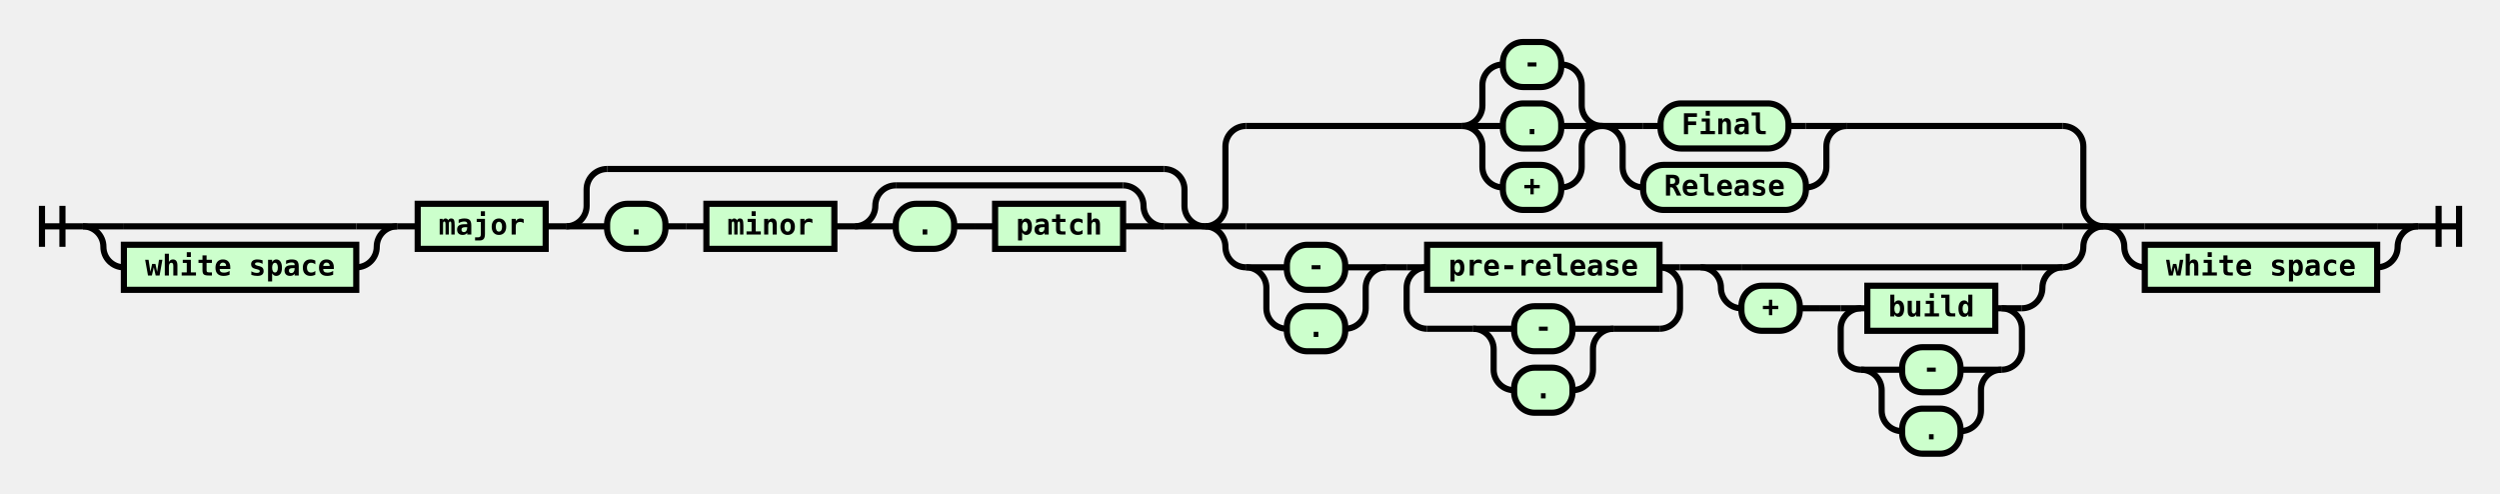
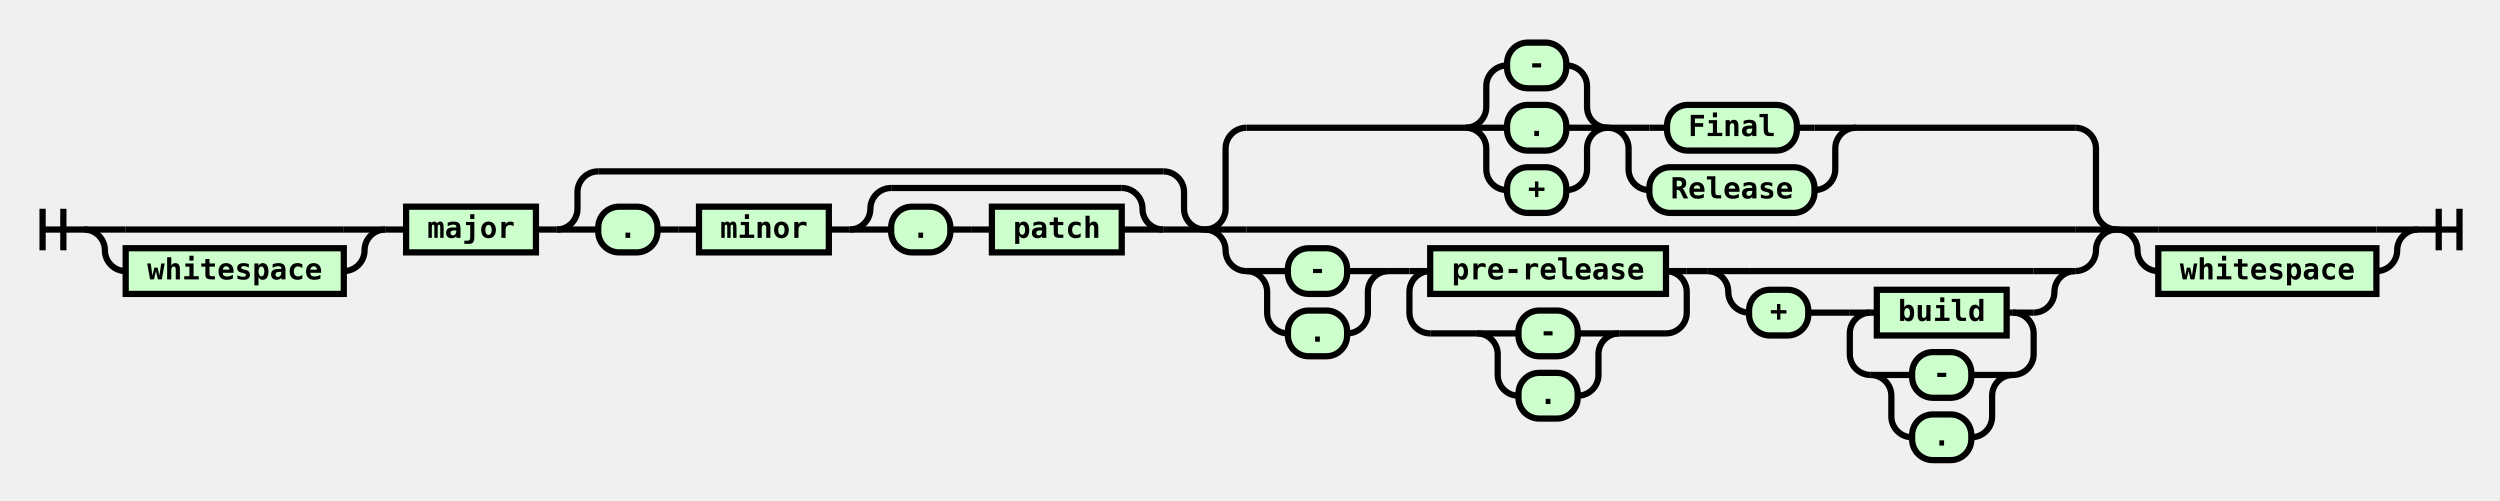
- <svg xmlns="http://www.w3.org/2000/svg" class="railroad-diagram" width="1220.5" height="241" viewBox="0 0 1220.5 241">
+ <svg xmlns="http://www.w3.org/2000/svg" class="railroad-diagram" width="1203.5" height="241" viewBox="0 0 1203.5 241">
  <g transform="translate(.5 .5)">
    <g>
      <path d="M20 100v20m10 -20v20m-10 -10h20" />
    </g>
    <g>
      <path d="M40 110h0" />
-       <path d="M193.5 110h0" />
+       <path d="M185 110h0" />
      <path d="M40 110h20" />
      <g>
-         <path d="M60 110h113.5" />
-       </g>
-       <path d="M173.5 110h20" />
+         <path d="M60 110h105" />
+       </g>
+       <path d="M165 110h20" />
      <path d="M40 110a10 10 0 0 1 10 10v0a10 10 0 0 0 10 10" />
      <g class="non-terminal ">
        <path d="M60 130h0" />
-         <path d="M173.5 130h0" />
-         <rect x="60" y="119" width="113.5" height="22" />
-         <text x="116.75" y="134">white space</text>
-       </g>
-       <path d="M173.5 130a10 10 0 0 0 10 -10v0a10 10 0 0 1 10 -10" />
-     </g>
-     <path d="M193.5 110h10" />
+         <path d="M165 130h0" />
+         <rect x="60" y="119" width="105" height="22" />
+         <text x="112.5" y="134">whitespace</text>
+       </g>
+       <path d="M165 130a10 10 0 0 0 10 -10v0a10 10 0 0 1 10 -10" />
+     </g>
+     <path d="M185 110h10" />
    <g class="non-terminal ">
-       <path d="M203.5 110h0" />
-       <path d="M266 110h0" />
-       <rect x="203.5" y="99" width="62.5" height="22" />
-       <text x="234.75" y="114">major</text>
-     </g>
-     <path d="M266 110h10" />
-     <g>
-       <path d="M276 110h0" />
-       <path d="M588 110h0" />
-       <path d="M276 110a10 10 0 0 0 10 -10v-8a10 10 0 0 1 10 -10" />
-       <g>
-         <path d="M296 82h272" />
-       </g>
-       <path d="M568 82a10 10 0 0 1 10 10v8a10 10 0 0 0 10 10" />
-       <path d="M276 110h20" />
-       <g>
-         <path d="M296 110h0" />
-         <path d="M568 110h0" />
+       <path d="M195 110h0" />
+       <path d="M257.5 110h0" />
+       <rect x="195" y="99" width="62.5" height="22" />
+       <text x="226.25" y="114">major</text>
+     </g>
+     <path d="M257.5 110h10" />
+     <g>
+       <path d="M267.5 110h0" />
+       <path d="M579.5 110h0" />
+       <path d="M267.5 110a10 10 0 0 0 10 -10v-8a10 10 0 0 1 10 -10" />
+       <g>
+         <path d="M287.5 82h272" />
+       </g>
+       <path d="M559.5 82a10 10 0 0 1 10 10v8a10 10 0 0 0 10 10" />
+       <path d="M267.5 110h20" />
+       <g>
+         <path d="M287.5 110h0" />
+         <path d="M559.5 110h0" />
        <g class="terminal ">
-           <path d="M296 110h0" />
-           <path d="M324.5 110h0" />
-           <rect x="296" y="99" width="28.5" height="22" rx="10" ry="10" />
-           <text x="310.25" y="114">.</text>
-         </g>
-         <path d="M324.5 110h10" />
-         <path d="M334.5 110h10" />
+           <path d="M287.5 110h0" />
+           <path d="M316 110h0" />
+           <rect x="287.5" y="99" width="28.5" height="22" rx="10" ry="10" />
+           <text x="301.75" y="114">.</text>
+         </g>
+         <path d="M316 110h10" />
+         <path d="M326 110h10" />
        <g class="non-terminal ">
-           <path d="M344.5 110h0" />
-           <path d="M407 110h0" />
-           <rect x="344.5" y="99" width="62.5" height="22" />
-           <text x="375.75" y="114">minor</text>
-         </g>
-         <path d="M407 110h10" />
-         <g>
-           <path d="M417 110h0" />
-           <path d="M568 110h0" />
-           <path d="M417 110a10 10 0 0 0 10 -10v0a10 10 0 0 1 10 -10" />
-           <g>
-             <path d="M437 90h111" />
-           </g>
-           <path d="M548 90a10 10 0 0 1 10 10v0a10 10 0 0 0 10 10" />
-           <path d="M417 110h20" />
-           <g>
-             <path d="M437 110h0" />
-             <path d="M548 110h0" />
+           <path d="M336 110h0" />
+           <path d="M398.5 110h0" />
+           <rect x="336" y="99" width="62.5" height="22" />
+           <text x="367.25" y="114">minor</text>
+         </g>
+         <path d="M398.5 110h10" />
+         <g>
+           <path d="M408.5 110h0" />
+           <path d="M559.5 110h0" />
+           <path d="M408.5 110a10 10 0 0 0 10 -10v0a10 10 0 0 1 10 -10" />
+           <g>
+             <path d="M428.5 90h111" />
+           </g>
+           <path d="M539.5 90a10 10 0 0 1 10 10v0a10 10 0 0 0 10 10" />
+           <path d="M408.5 110h20" />
+           <g>
+             <path d="M428.5 110h0" />
+             <path d="M539.5 110h0" />
            <g class="terminal ">
-               <path d="M437 110h0" />
-               <path d="M465.5 110h0" />
-               <rect x="437" y="99" width="28.5" height="22" rx="10" ry="10" />
-               <text x="451.25" y="114">.</text>
-             </g>
-             <path d="M465.5 110h10" />
-             <path d="M475.5 110h10" />
+               <path d="M428.5 110h0" />
+               <path d="M457 110h0" />
+               <rect x="428.5" y="99" width="28.5" height="22" rx="10" ry="10" />
+               <text x="442.75" y="114">.</text>
+             </g>
+             <path d="M457 110h10" />
+             <path d="M467 110h10" />
            <g class="non-terminal ">
-               <path d="M485.5 110h0" />
-               <path d="M548 110h0" />
-               <rect x="485.5" y="99" width="62.5" height="22" />
-               <text x="516.75" y="114">patch</text>
-             </g>
-           </g>
-           <path d="M548 110h20" />
-         </g>
-       </g>
-       <path d="M568 110h20" />
-     </g>
-     <g>
-       <path d="M588 110h0" />
-       <path d="M1027 110h0" />
-       <path d="M588 110a10 10 0 0 0 10 -10v-29a10 10 0 0 1 10 -10" />
-       <g>
-         <path d="M608 61h105.5" />
-         <path d="M901.5 61h105.5" />
-         <g>
-           <path d="M713.5 61h0" />
-           <path d="M782 61h0" />
-           <path d="M713.5 61a10 10 0 0 0 10 -10v-10a10 10 0 0 1 10 -10" />
-           <g class="terminal ">
-             <path d="M733.5 31h0" />
-             <path d="M762 31h0" />
-             <rect x="733.5" y="20" width="28.5" height="22" rx="10" ry="10" />
-             <text x="747.75" y="35">-</text>
-           </g>
-           <path d="M762 31a10 10 0 0 1 10 10v10a10 10 0 0 0 10 10" />
-           <path d="M713.5 61h20" />
-           <g class="terminal ">
-             <path d="M733.5 61h0" />
-             <path d="M762 61h0" />
-             <rect x="733.5" y="50" width="28.5" height="22" rx="10" ry="10" />
-             <text x="747.75" y="65">.</text>
-           </g>
-           <path d="M762 61h20" />
-           <path d="M713.5 61a10 10 0 0 1 10 10v10a10 10 0 0 0 10 10" />
-           <g class="terminal ">
-             <path d="M733.5 91h0" />
-             <path d="M762 91h0" />
-             <rect x="733.5" y="80" width="28.5" height="22" rx="10" ry="10" />
-             <text x="747.75" y="95">+</text>
-           </g>
-           <path d="M762 91a10 10 0 0 0 10 -10v-10a10 10 0 0 1 10 -10" />
-         </g>
-         <g>
-           <path d="M782 61h0" />
-           <path d="M901.5 61h0" />
-           <path d="M782 61h20" />
-           <g class="terminal ">
-             <path d="M802 61h8.5" />
-             <path d="M873 61h8.5" />
-             <rect x="810.5" y="50" width="62.5" height="22" rx="10" ry="10" />
-             <text x="841.75" y="65">Final</text>
-           </g>
-           <path d="M881.5 61h20" />
-           <path d="M782 61a10 10 0 0 1 10 10v10a10 10 0 0 0 10 10" />
-           <g class="terminal ">
-             <path d="M802 91h0" />
-             <path d="M881.5 91h0" />
-             <rect x="802" y="80" width="79.5" height="22" rx="10" ry="10" />
-             <text x="841.75" y="95">Release</text>
-           </g>
-           <path d="M881.5 91a10 10 0 0 0 10 -10v-10a10 10 0 0 1 10 -10" />
-         </g>
-       </g>
-       <path d="M1007 61a10 10 0 0 1 10 10v29a10 10 0 0 0 10 10" />
-       <path d="M588 110h20" />
-       <g>
-         <path d="M608 110h399" />
-       </g>
-       <path d="M1007 110h20" />
-       <path d="M588 110a10 10 0 0 1 10 10v0a10 10 0 0 0 10 10" />
-       <g>
-         <path d="M608 130h0" />
-         <path d="M1007 130h0" />
-         <g>
-           <path d="M608 130h0" />
-           <path d="M676.5 130h0" />
-           <path d="M608 130h20" />
-           <g class="terminal ">
-             <path d="M628 130h0" />
-             <path d="M656.5 130h0" />
-             <rect x="628" y="119" width="28.5" height="22" rx="10" ry="10" />
-             <text x="642.25" y="134">-</text>
-           </g>
-           <path d="M656.5 130h20" />
-           <path d="M608 130a10 10 0 0 1 10 10v10a10 10 0 0 0 10 10" />
-           <g class="terminal ">
-             <path d="M628 160h0" />
-             <path d="M656.5 160h0" />
-             <rect x="628" y="149" width="28.5" height="22" rx="10" ry="10" />
-             <text x="642.25" y="164">.</text>
-           </g>
-           <path d="M656.5 160a10 10 0 0 0 10 -10v-10a10 10 0 0 1 10 -10" />
-         </g>
-         <path d="M676.5 130h10" />
-         <g>
-           <path d="M686.5 130h0" />
-           <path d="M820 130h0" />
-           <path d="M686.5 130h10" />
+               <path d="M477 110h0" />
+               <path d="M539.5 110h0" />
+               <rect x="477" y="99" width="62.5" height="22" />
+               <text x="508.25" y="114">patch</text>
+             </g>
+           </g>
+           <path d="M539.5 110h20" />
+         </g>
+       </g>
+       <path d="M559.5 110h20" />
+     </g>
+     <g>
+       <path d="M579.5 110h0" />
+       <path d="M1018.5 110h0" />
+       <path d="M579.5 110a10 10 0 0 0 10 -10v-29a10 10 0 0 1 10 -10" />
+       <g>
+         <path d="M599.5 61h105.5" />
+         <path d="M893 61h105.5" />
+         <g>
+           <path d="M705 61h0" />
+           <path d="M773.5 61h0" />
+           <path d="M705 61a10 10 0 0 0 10 -10v-10a10 10 0 0 1 10 -10" />
+           <g class="terminal ">
+             <path d="M725 31h0" />
+             <path d="M753.5 31h0" />
+             <rect x="725" y="20" width="28.5" height="22" rx="10" ry="10" />
+             <text x="739.25" y="35">-</text>
+           </g>
+           <path d="M753.5 31a10 10 0 0 1 10 10v10a10 10 0 0 0 10 10" />
+           <path d="M705 61h20" />
+           <g class="terminal ">
+             <path d="M725 61h0" />
+             <path d="M753.5 61h0" />
+             <rect x="725" y="50" width="28.5" height="22" rx="10" ry="10" />
+             <text x="739.25" y="65">.</text>
+           </g>
+           <path d="M753.5 61h20" />
+           <path d="M705 61a10 10 0 0 1 10 10v10a10 10 0 0 0 10 10" />
+           <g class="terminal ">
+             <path d="M725 91h0" />
+             <path d="M753.5 91h0" />
+             <rect x="725" y="80" width="28.5" height="22" rx="10" ry="10" />
+             <text x="739.25" y="95">+</text>
+           </g>
+           <path d="M753.5 91a10 10 0 0 0 10 -10v-10a10 10 0 0 1 10 -10" />
+         </g>
+         <g>
+           <path d="M773.5 61h0" />
+           <path d="M893 61h0" />
+           <path d="M773.5 61h20" />
+           <g class="terminal ">
+             <path d="M793.5 61h8.5" />
+             <path d="M864.5 61h8.5" />
+             <rect x="802" y="50" width="62.5" height="22" rx="10" ry="10" />
+             <text x="833.25" y="65">Final</text>
+           </g>
+           <path d="M873 61h20" />
+           <path d="M773.5 61a10 10 0 0 1 10 10v10a10 10 0 0 0 10 10" />
+           <g class="terminal ">
+             <path d="M793.5 91h0" />
+             <path d="M873 91h0" />
+             <rect x="793.5" y="80" width="79.5" height="22" rx="10" ry="10" />
+             <text x="833.25" y="95">Release</text>
+           </g>
+           <path d="M873 91a10 10 0 0 0 10 -10v-10a10 10 0 0 1 10 -10" />
+         </g>
+       </g>
+       <path d="M998.5 61a10 10 0 0 1 10 10v29a10 10 0 0 0 10 10" />
+       <path d="M579.5 110h20" />
+       <g>
+         <path d="M599.5 110h399" />
+       </g>
+       <path d="M998.5 110h20" />
+       <path d="M579.5 110a10 10 0 0 1 10 10v0a10 10 0 0 0 10 10" />
+       <g>
+         <path d="M599.5 130h0" />
+         <path d="M998.5 130h0" />
+         <g>
+           <path d="M599.5 130h0" />
+           <path d="M668 130h0" />
+           <path d="M599.5 130h20" />
+           <g class="terminal ">
+             <path d="M619.5 130h0" />
+             <path d="M648 130h0" />
+             <rect x="619.5" y="119" width="28.5" height="22" rx="10" ry="10" />
+             <text x="633.75" y="134">-</text>
+           </g>
+           <path d="M648 130h20" />
+           <path d="M599.5 130a10 10 0 0 1 10 10v10a10 10 0 0 0 10 10" />
+           <g class="terminal ">
+             <path d="M619.5 160h0" />
+             <path d="M648 160h0" />
+             <rect x="619.5" y="149" width="28.5" height="22" rx="10" ry="10" />
+             <text x="633.75" y="164">.</text>
+           </g>
+           <path d="M648 160a10 10 0 0 0 10 -10v-10a10 10 0 0 1 10 -10" />
+         </g>
+         <path d="M668 130h10" />
+         <g>
+           <path d="M678 130h0" />
+           <path d="M811.5 130h0" />
+           <path d="M678 130h10" />
          <g class="non-terminal ">
-             <path d="M696.5 130h0" />
-             <path d="M810 130h0" />
-             <rect x="696.5" y="119" width="113.5" height="22" />
-             <text x="753.25" y="134">pre-release</text>
-           </g>
-           <path d="M810 130h10" />
-           <path d="M696.5 130a10 10 0 0 0 -10 10v10a10 10 0 0 0 10 10" />
-           <g>
-             <path d="M696.5 160h22.5" />
-             <path d="M787.5 160h22.5" />
-             <path d="M719 160h20" />
+             <path d="M688 130h0" />
+             <path d="M801.5 130h0" />
+             <rect x="688" y="119" width="113.5" height="22" />
+             <text x="744.75" y="134">pre-release</text>
+           </g>
+           <path d="M801.5 130h10" />
+           <path d="M688 130a10 10 0 0 0 -10 10v10a10 10 0 0 0 10 10" />
+           <g>
+             <path d="M688 160h22.5" />
+             <path d="M779 160h22.5" />
+             <path d="M710.5 160h20" />
            <g class="terminal ">
-               <path d="M739 160h0" />
-               <path d="M767.5 160h0" />
-               <rect x="739" y="149" width="28.5" height="22" rx="10" ry="10" />
-               <text x="753.25" y="164">-</text>
-             </g>
-             <path d="M767.5 160h20" />
-             <path d="M719 160a10 10 0 0 1 10 10v10a10 10 0 0 0 10 10" />
+               <path d="M730.5 160h0" />
+               <path d="M759 160h0" />
+               <rect x="730.5" y="149" width="28.5" height="22" rx="10" ry="10" />
+               <text x="744.75" y="164">-</text>
+             </g>
+             <path d="M759 160h20" />
+             <path d="M710.5 160a10 10 0 0 1 10 10v10a10 10 0 0 0 10 10" />
            <g class="terminal ">
-               <path d="M739 190h0" />
-               <path d="M767.5 190h0" />
-               <rect x="739" y="179" width="28.5" height="22" rx="10" ry="10" />
-               <text x="753.25" y="194">.</text>
-             </g>
-             <path d="M767.5 190a10 10 0 0 0 10 -10v-10a10 10 0 0 1 10 -10" />
-           </g>
-           <path d="M810 160a10 10 0 0 0 10 -10v-10a10 10 0 0 0 -10 -10" />
-         </g>
-         <path d="M820 130h10" />
-         <g>
-           <path d="M830 130h0" />
-           <path d="M1007 130h0" />
-           <path d="M830 130h20" />
-           <g>
-             <path d="M850 130h137" />
-           </g>
-           <path d="M987 130h20" />
-           <path d="M830 130a10 10 0 0 1 10 10v0a10 10 0 0 0 10 10" />
-           <g>
-             <path d="M850 150h0" />
-             <path d="M987 150h0" />
+               <path d="M730.5 190h0" />
+               <path d="M759 190h0" />
+               <rect x="730.5" y="179" width="28.5" height="22" rx="10" ry="10" />
+               <text x="744.75" y="194">.</text>
+             </g>
+             <path d="M759 190a10 10 0 0 0 10 -10v-10a10 10 0 0 1 10 -10" />
+           </g>
+           <path d="M801.5 160a10 10 0 0 0 10 -10v-10a10 10 0 0 0 -10 -10" />
+         </g>
+         <path d="M811.5 130h10" />
+         <g>
+           <path d="M821.5 130h0" />
+           <path d="M998.5 130h0" />
+           <path d="M821.5 130h20" />
+           <g>
+             <path d="M841.5 130h137" />
+           </g>
+           <path d="M978.5 130h20" />
+           <path d="M821.5 130a10 10 0 0 1 10 10v0a10 10 0 0 0 10 10" />
+           <g>
+             <path d="M841.5 150h0" />
+             <path d="M978.5 150h0" />
            <g class="terminal ">
-               <path d="M850 150h0" />
-               <path d="M878.5 150h0" />
-               <rect x="850" y="139" width="28.5" height="22" rx="10" ry="10" />
-               <text x="864.25" y="154">+</text>
-             </g>
-             <path d="M878.5 150h10" />
-             <path d="M888.5 150h10" />
+               <path d="M841.5 150h0" />
+               <path d="M870 150h0" />
+               <rect x="841.5" y="139" width="28.5" height="22" rx="10" ry="10" />
+               <text x="855.75" y="154">+</text>
+             </g>
+             <path d="M870 150h10" />
+             <path d="M880 150h10" />
            <g>
-               <path d="M898.5 150h0" />
-               <path d="M987 150h0" />
-               <path d="M898.5 150h10" />
+               <path d="M890 150h0" />
+               <path d="M978.5 150h0" />
+               <path d="M890 150h10" />
              <g class="non-terminal ">
-                 <path d="M908.5 150h3" />
-                 <path d="M974 150h3" />
-                 <rect x="911.5" y="139" width="62.5" height="22" />
-                 <text x="942.75" y="154">build</text>
+                 <path d="M900 150h3" />
+                 <path d="M965.5 150h3" />
+                 <rect x="903" y="139" width="62.5" height="22" />
+                 <text x="934.25" y="154">build</text>
              </g>
-               <path d="M977 150h10" />
-               <path d="M908.5 150a10 10 0 0 0 -10 10v10a10 10 0 0 0 10 10" />
+               <path d="M968.5 150h10" />
+               <path d="M900 150a10 10 0 0 0 -10 10v10a10 10 0 0 0 10 10" />
              <g>
-                 <path d="M908.5 180h0" />
-                 <path d="M977 180h0" />
-                 <path d="M908.5 180h20" />
+                 <path d="M900 180h0" />
+                 <path d="M968.5 180h0" />
+                 <path d="M900 180h20" />
                <g class="terminal ">
-                   <path d="M928.5 180h0" />
-                   <path d="M957 180h0" />
-                   <rect x="928.5" y="169" width="28.5" height="22" rx="10" ry="10" />
-                   <text x="942.75" y="184">-</text>
+                   <path d="M920 180h0" />
+                   <path d="M948.5 180h0" />
+                   <rect x="920" y="169" width="28.5" height="22" rx="10" ry="10" />
+                   <text x="934.25" y="184">-</text>
                </g>
-                 <path d="M957 180h20" />
-                 <path d="M908.5 180a10 10 0 0 1 10 10v10a10 10 0 0 0 10 10" />
+                 <path d="M948.5 180h20" />
+                 <path d="M900 180a10 10 0 0 1 10 10v10a10 10 0 0 0 10 10" />
                <g class="terminal ">
-                   <path d="M928.5 210h0" />
-                   <path d="M957 210h0" />
-                   <rect x="928.5" y="199" width="28.5" height="22" rx="10" ry="10" />
-                   <text x="942.75" y="214">.</text>
+                   <path d="M920 210h0" />
+                   <path d="M948.5 210h0" />
+                   <rect x="920" y="199" width="28.5" height="22" rx="10" ry="10" />
+                   <text x="934.25" y="214">.</text>
                </g>
-                 <path d="M957 210a10 10 0 0 0 10 -10v-10a10 10 0 0 1 10 -10" />
+                 <path d="M948.5 210a10 10 0 0 0 10 -10v-10a10 10 0 0 1 10 -10" />
              </g>
-               <path d="M977 180a10 10 0 0 0 10 -10v-10a10 10 0 0 0 -10 -10" />
-             </g>
-           </g>
-           <path d="M987 150a10 10 0 0 0 10 -10v0a10 10 0 0 1 10 -10" />
-         </g>
-       </g>
-       <path d="M1007 130a10 10 0 0 0 10 -10v0a10 10 0 0 1 10 -10" />
-     </g>
-     <g>
-       <path d="M1027 110h0" />
-       <path d="M1180.5 110h0" />
-       <path d="M1027 110h20" />
-       <g>
-         <path d="M1047 110h113.5" />
-       </g>
-       <path d="M1160.5 110h20" />
-       <path d="M1027 110a10 10 0 0 1 10 10v0a10 10 0 0 0 10 10" />
+               <path d="M968.5 180a10 10 0 0 0 10 -10v-10a10 10 0 0 0 -10 -10" />
+             </g>
+           </g>
+           <path d="M978.5 150a10 10 0 0 0 10 -10v0a10 10 0 0 1 10 -10" />
+         </g>
+       </g>
+       <path d="M998.5 130a10 10 0 0 0 10 -10v0a10 10 0 0 1 10 -10" />
+     </g>
+     <g>
+       <path d="M1018.5 110h0" />
+       <path d="M1163.5 110h0" />
+       <path d="M1018.5 110h20" />
+       <g>
+         <path d="M1038.5 110h105" />
+       </g>
+       <path d="M1143.5 110h20" />
+       <path d="M1018.5 110a10 10 0 0 1 10 10v0a10 10 0 0 0 10 10" />
      <g class="non-terminal ">
-         <path d="M1047 130h0" />
-         <path d="M1160.5 130h0" />
-         <rect x="1047" y="119" width="113.5" height="22" />
-         <text x="1103.75" y="134">white space</text>
-       </g>
-       <path d="M1160.5 130a10 10 0 0 0 10 -10v0a10 10 0 0 1 10 -10" />
-     </g>
-     <path d="M 1180.5 110 h 20 m -10 -10 v 20 m 10 -20 v 20" />
+         <path d="M1038.5 130h0" />
+         <path d="M1143.5 130h0" />
+         <rect x="1038.5" y="119" width="105" height="22" />
+         <text x="1091" y="134">whitespace</text>
+       </g>
+       <path d="M1143.5 130a10 10 0 0 0 10 -10v0a10 10 0 0 1 10 -10" />
+     </g>
+     <path d="M 1163.5 110 h 20 m -10 -10 v 20 m 10 -20 v 20" />
  </g>
  <style>
	svg {
		background-color: hsl(30,20%,95%);
	}
	path {
		stroke-width: 3;
		stroke: black;
		fill: rgba(0,0,0,0);
	}
	text {
		font: bold 14px monospace;
		text-anchor: middle;
		white-space: pre;
	}
	text.diagram-text {
		font-size: 12px;
	}
	text.diagram-arrow {
		font-size: 16px;
	}
	text.label {
		text-anchor: start;
	}
	text.comment {
		font: italic 12px monospace;
	}
	g.non-terminal text {
		/*font-style: italic;*/
	}
	rect {
		stroke-width: 3;
		stroke: black;
		fill: hsl(120,100%,90%);
	}
	rect.group-box {
		stroke: gray;
		stroke-dasharray: 10 5;
		fill: none;
	}
	path.diagram-text {
		stroke-width: 3;
		stroke: black;
		fill: white;
		cursor: help;
	}
	g.diagram-text:hover path.diagram-text {
		fill: #eee;
	}</style>
</svg>
